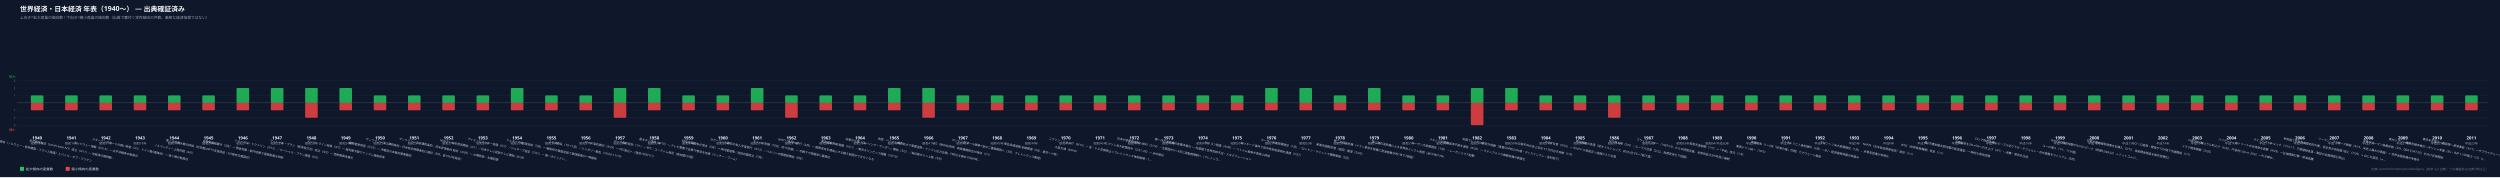
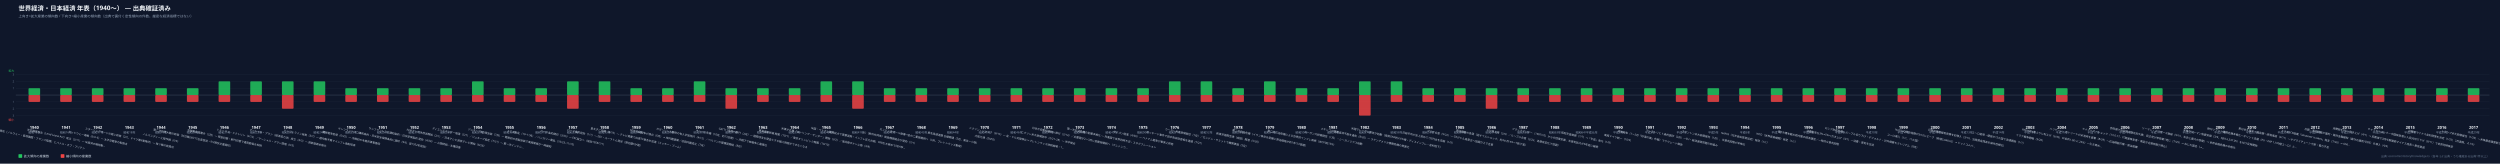
- <svg xmlns="http://www.w3.org/2000/svg" width="8750" height="620" viewBox="0 0 8750 620" font-family="'Hiragino Sans','Noto Sans JP',sans-serif">
-   <rect width="8750" height="620" fill="#0f172a" />
+ <svg xmlns="http://www.w3.org/2000/svg" width="9470" height="620" viewBox="0 0 9470 620" font-family="'Hiragino Sans','Noto Sans JP',sans-serif">
+   <rect width="9470" height="620" fill="#0f172a" />
  <text x="70" y="40" fill="#f1f5f9" font-size="24" font-weight="700">世界経済・日本経済 年表（1940〜） — 出典確証済み</text>
  <text x="70" y="66" fill="#94a3b8" font-size="13">上向き=拡大産業の傾向数 / 下向き=縮小産業の傾向数（出典で裏付く定性傾向の件数。厳密な経済指標ではない）</text>
-   <line x1="60" y1="360" x2="8710" y2="360" stroke="#475569" stroke-width="1.5" />
-   <line x1="60" y1="334" x2="8710" y2="334" stroke="#1e293b" stroke-width="1" />
-   <line x1="60" y1="386" x2="8710" y2="386" stroke="#1e293b" stroke-width="1" />
+   <line x1="60" y1="360" x2="9430" y2="360" stroke="#475569" stroke-width="1.5" />
+   <line x1="60" y1="334" x2="9430" y2="334" stroke="#1e293b" stroke-width="1" />
+   <line x1="60" y1="386" x2="9430" y2="386" stroke="#1e293b" stroke-width="1" />
  <text x="54" y="338" fill="#64748b" font-size="11" text-anchor="end">1</text>
  <text x="54" y="390" fill="#64748b" font-size="11" text-anchor="end">1</text>
-   <line x1="60" y1="308" x2="8710" y2="308" stroke="#1e293b" stroke-width="1" />
-   <line x1="60" y1="412" x2="8710" y2="412" stroke="#1e293b" stroke-width="1" />
+   <line x1="60" y1="308" x2="9430" y2="308" stroke="#1e293b" stroke-width="1" />
+   <line x1="60" y1="412" x2="9430" y2="412" stroke="#1e293b" stroke-width="1" />
  <text x="54" y="312" fill="#64748b" font-size="11" text-anchor="end">2</text>
  <text x="54" y="416" fill="#64748b" font-size="11" text-anchor="end">2</text>
-   <line x1="60" y1="282" x2="8710" y2="282" stroke="#1e293b" stroke-width="1" />
-   <line x1="60" y1="438" x2="8710" y2="438" stroke="#1e293b" stroke-width="1" />
+   <line x1="60" y1="282" x2="9430" y2="282" stroke="#1e293b" stroke-width="1" />
+   <line x1="60" y1="438" x2="9430" y2="438" stroke="#1e293b" stroke-width="1" />
  <text x="54" y="286" fill="#64748b" font-size="11" text-anchor="end">3</text>
  <text x="54" y="442" fill="#64748b" font-size="11" text-anchor="end">3</text>
  <text x="54" y="272" fill="#22c55e" font-size="11" text-anchor="end">拡大</text>
  <text x="54" y="458" fill="#ef4444" font-size="11" text-anchor="end">縮小</text>
  <rect x="108" y="334" width="44" height="26" rx="3" fill="#22c55e" opacity="0.85" />
  <rect x="108" y="360" width="44" height="26" rx="3" fill="#ef4444" opacity="0.85" />
  <text x="130" y="488" fill="#f1f5f9" font-size="15" font-weight="700" text-anchor="middle">1940</text>
  <text x="130" y="506" fill="#94a3b8" font-size="11" text-anchor="middle">昭和15年</text>
  <text x="130" y="526" fill="#cbd5e1" font-size="10" text-anchor="middle" transform="rotate(12 130 526)">ドイツの西欧侵攻（ノルウェー・低地諸国・フランス陥落）とバトル・オブ・ブリテン</text>
  <rect x="228" y="334" width="44" height="26" rx="3" fill="#22c55e" opacity="0.85" />
  <rect x="228" y="360" width="44" height="26" rx="3" fill="#ef4444" opacity="0.85" />
  <text x="250" y="488" fill="#f1f5f9" font-size="15" font-weight="700" text-anchor="middle">1941</text>
  <text x="250" y="506" fill="#94a3b8" font-size="11" text-anchor="middle">昭和16年</text>
  <text x="250" y="526" fill="#cbd5e1" font-size="10" text-anchor="middle" transform="rotate(12 250 526)">米武器貸与法（Lend-Lease Act）成立（3/11）— 米経済の戦時動…</text>
  <rect x="348" y="334" width="44" height="26" rx="3" fill="#22c55e" opacity="0.85" />
  <rect x="348" y="360" width="44" height="26" rx="3" fill="#ef4444" opacity="0.85" />
  <text x="370" y="488" fill="#f1f5f9" font-size="15" font-weight="700" text-anchor="middle">1942</text>
  <text x="370" y="506" fill="#94a3b8" font-size="11" text-anchor="middle">昭和17年</text>
  <text x="370" y="526" fill="#cbd5e1" font-size="10" text-anchor="middle" transform="rotate(12 370 526)">ミッドウェー海戦（6/3–6）— 太平洋戦争の転換点</text>
  <rect x="468" y="334" width="44" height="26" rx="3" fill="#22c55e" opacity="0.85" />
  <rect x="468" y="360" width="44" height="26" rx="3" fill="#ef4444" opacity="0.85" />
  <text x="490" y="488" fill="#f1f5f9" font-size="15" font-weight="700" text-anchor="middle">1943</text>
  <text x="490" y="506" fill="#94a3b8" font-size="11" text-anchor="middle">昭和18年</text>
  <text x="490" y="526" fill="#cbd5e1" font-size="10" text-anchor="middle" transform="rotate(12 490 526)">スターリングラードの戦い終結（2/2、ドイツ第6軍降伏）— 独ソ戦の転換点</text>
  <rect x="588" y="334" width="44" height="26" rx="3" fill="#22c55e" opacity="0.85" />
  <rect x="588" y="360" width="44" height="26" rx="3" fill="#ef4444" opacity="0.85" />
  <text x="610" y="488" fill="#f1f5f9" font-size="15" font-weight="700" text-anchor="middle">1944</text>
  <text x="610" y="506" fill="#94a3b8" font-size="11" text-anchor="middle">昭和19年</text>
  <text x="610" y="526" fill="#cbd5e1" font-size="10" text-anchor="middle" transform="rotate(12 610 526)">ノルマンディー上陸作戦（6/6）</text>
  <rect x="708" y="334" width="44" height="26" rx="3" fill="#22c55e" opacity="0.85" />
  <rect x="708" y="360" width="44" height="26" rx="3" fill="#ef4444" opacity="0.85" />
  <text x="730" y="488" fill="#f1f5f9" font-size="15" font-weight="700" text-anchor="middle">1945</text>
  <text x="730" y="506" fill="#94a3b8" font-size="11" text-anchor="middle">昭和20年</text>
  <text x="730" y="526" fill="#cbd5e1" font-size="10" text-anchor="middle" transform="rotate(12 730 526)">第二次世界大戦の終結（対日戦は8/15玉音放送・9/2降伏文書調印）</text>
  <rect x="828" y="308" width="44" height="52" rx="3" fill="#22c55e" opacity="0.85" />
  <rect x="828" y="360" width="44" height="26" rx="3" fill="#ef4444" opacity="0.85" />
  <text x="850" y="488" fill="#f1f5f9" font-size="15" font-weight="700" text-anchor="middle">1946</text>
  <text x="850" y="506" fill="#94a3b8" font-size="11" text-anchor="middle">昭和21年</text>
  <text x="850" y="526" fill="#cbd5e1" font-size="10" text-anchor="middle" transform="rotate(12 850 526)">金融緊急措置令（2月）— 預金封鎖・新円切替で通貨膨張を抑制</text>
  <rect x="948" y="308" width="44" height="52" rx="3" fill="#22c55e" opacity="0.85" />
  <rect x="948" y="360" width="44" height="26" rx="3" fill="#ef4444" opacity="0.85" />
  <text x="970" y="488" fill="#f1f5f9" font-size="15" font-weight="700" text-anchor="middle">1947</text>
  <text x="970" y="506" fill="#94a3b8" font-size="11" text-anchor="middle">昭和22年</text>
  <text x="970" y="526" fill="#cbd5e1" font-size="10" text-anchor="middle" transform="rotate(12 970 526)">トルーマン・ドクトリン（3/12）／マーシャル・プラン提唱（6/5）</text>
  <rect x="1068" y="308" width="44" height="52" rx="3" fill="#22c55e" opacity="0.85" />
  <rect x="1068" y="360" width="44" height="52" rx="3" fill="#ef4444" opacity="0.85" />
  <text x="1090" y="488" fill="#f1f5f9" font-size="15" font-weight="700" text-anchor="middle">1948</text>
  <text x="1090" y="506" fill="#94a3b8" font-size="11" text-anchor="middle">昭和23年</text>
  <text x="1090" y="526" fill="#cbd5e1" font-size="10" text-anchor="middle" transform="rotate(12 1090 526)">マーシャル・プラン（経済協力法）成立（4/3）— 西欧復興本格化</text>
  <rect x="1188" y="308" width="44" height="52" rx="3" fill="#22c55e" opacity="0.85" />
  <rect x="1188" y="360" width="44" height="26" rx="3" fill="#ef4444" opacity="0.85" />
  <text x="1210" y="488" fill="#f1f5f9" font-size="15" font-weight="700" text-anchor="middle">1949</text>
  <text x="1210" y="506" fill="#94a3b8" font-size="11" text-anchor="middle">昭和24年</text>
  <text x="1210" y="526" fill="#cbd5e1" font-size="10" text-anchor="middle" transform="rotate(12 1210 526)">ドッジ・ライン発表（3/7）— 超均衡予算でインフレ強制収束</text>
  <rect x="1308" y="334" width="44" height="26" rx="3" fill="#22c55e" opacity="0.85" />
  <rect x="1308" y="360" width="44" height="26" rx="3" fill="#ef4444" opacity="0.85" />
  <text x="1330" y="488" fill="#f1f5f9" font-size="15" font-weight="700" text-anchor="middle">1950</text>
  <text x="1330" y="506" fill="#94a3b8" font-size="11" text-anchor="middle">昭和25年</text>
  <text x="1330" y="526" fill="#cbd5e1" font-size="10" text-anchor="middle" transform="rotate(12 1330 526)">朝鮮戦争勃発（6/25）— 冷戦初の本格的軍事衝突</text>
  <rect x="1428" y="334" width="44" height="26" rx="3" fill="#22c55e" opacity="0.85" />
  <rect x="1428" y="360" width="44" height="26" rx="3" fill="#ef4444" opacity="0.85" />
  <text x="1450" y="488" fill="#f1f5f9" font-size="15" font-weight="700" text-anchor="middle">1951</text>
  <text x="1450" y="506" fill="#94a3b8" font-size="11" text-anchor="middle">昭和26年</text>
  <text x="1450" y="526" fill="#cbd5e1" font-size="10" text-anchor="middle" transform="rotate(12 1450 526)">サンフランシスコ講和条約・日米安全保障条約に調印（9/8、翌1952年発効）</text>
  <rect x="1548" y="334" width="44" height="26" rx="3" fill="#22c55e" opacity="0.85" />
  <rect x="1548" y="360" width="44" height="26" rx="3" fill="#ef4444" opacity="0.85" />
  <text x="1570" y="488" fill="#f1f5f9" font-size="15" font-weight="700" text-anchor="middle">1952</text>
  <text x="1570" y="506" fill="#94a3b8" font-size="11" text-anchor="middle">昭和27年</text>
  <text x="1570" y="526" fill="#cbd5e1" font-size="10" text-anchor="middle" transform="rotate(12 1570 526)">サンフランシスコ講和条約・日米安保条約 発効（4/28）— 占領終結・主権回復</text>
  <rect x="1668" y="334" width="44" height="26" rx="3" fill="#22c55e" opacity="0.85" />
  <rect x="1668" y="360" width="44" height="26" rx="3" fill="#ef4444" opacity="0.85" />
  <text x="1690" y="488" fill="#f1f5f9" font-size="15" font-weight="700" text-anchor="middle">1953</text>
  <text x="1690" y="506" fill="#94a3b8" font-size="11" text-anchor="middle">昭和28年</text>
  <text x="1690" y="526" fill="#cbd5e1" font-size="10" text-anchor="middle" transform="rotate(12 1690 526)">NHKテレビ本放送開始（2/1）／日本テレビ民放テレビ開始（8/28）</text>
  <rect x="1788" y="308" width="44" height="52" rx="3" fill="#22c55e" opacity="0.85" />
  <rect x="1788" y="360" width="44" height="26" rx="3" fill="#ef4444" opacity="0.85" />
  <text x="1810" y="488" fill="#f1f5f9" font-size="15" font-weight="700" text-anchor="middle">1954</text>
  <text x="1810" y="506" fill="#94a3b8" font-size="11" text-anchor="middle">昭和29年</text>
  <text x="1810" y="526" fill="#cbd5e1" font-size="10" text-anchor="middle" transform="rotate(12 1810 526)">ディエンビエンフー陥落（5/7）／ジュネーブ協定（7/21）— 第一次インドシ…</text>
  <rect x="1908" y="334" width="44" height="26" rx="3" fill="#22c55e" opacity="0.85" />
  <rect x="1908" y="360" width="44" height="26" rx="3" fill="#ef4444" opacity="0.85" />
  <text x="1930" y="488" fill="#f1f5f9" font-size="15" font-weight="700" text-anchor="middle">1955</text>
  <text x="1930" y="506" fill="#94a3b8" font-size="11" text-anchor="middle">昭和30年</text>
  <text x="1930" y="526" fill="#cbd5e1" font-size="10" text-anchor="middle" transform="rotate(12 1930 526)">ジュネーブ4巨頭会談（7月）— 戦後初の首脳会談で東西緊張が一時緩和</text>
  <rect x="2028" y="334" width="44" height="26" rx="3" fill="#22c55e" opacity="0.85" />
  <rect x="2028" y="360" width="44" height="26" rx="3" fill="#ef4444" opacity="0.85" />
  <text x="2050" y="488" fill="#f1f5f9" font-size="15" font-weight="700" text-anchor="middle">1956</text>
  <text x="2050" y="506" fill="#94a3b8" font-size="11" text-anchor="middle">昭和31年</text>
  <text x="2050" y="526" fill="#cbd5e1" font-size="10" text-anchor="middle" transform="rotate(12 2050 526)">スエズ動乱（10–11月）／ハンガリー動乱（10/23–11/10）</text>
  <rect x="2148" y="308" width="44" height="52" rx="3" fill="#22c55e" opacity="0.85" />
  <rect x="2148" y="360" width="44" height="52" rx="3" fill="#ef4444" opacity="0.85" />
  <text x="2170" y="488" fill="#f1f5f9" font-size="15" font-weight="700" text-anchor="middle">1957</text>
  <text x="2170" y="506" fill="#94a3b8" font-size="11" text-anchor="middle">昭和32年</text>
  <text x="2170" y="526" fill="#cbd5e1" font-size="10" text-anchor="middle" transform="rotate(12 2170 526)">ローマ条約調印（3/25）— EEC設立へ（発効1958/1/1）</text>
  <rect x="2268" y="308" width="44" height="52" rx="3" fill="#22c55e" opacity="0.85" />
  <rect x="2268" y="360" width="44" height="26" rx="3" fill="#ef4444" opacity="0.85" />
  <text x="2290" y="488" fill="#f1f5f9" font-size="15" font-weight="700" text-anchor="middle">1958</text>
  <text x="2290" y="506" fill="#94a3b8" font-size="11" text-anchor="middle">昭和33年</text>
  <text x="2290" y="526" fill="#cbd5e1" font-size="10" text-anchor="middle" transform="rotate(12 2290 526)">ローマ条約発効（1/1）— EEC・ユーラトム発足（原加盟6か国）</text>
  <rect x="2388" y="334" width="44" height="26" rx="3" fill="#22c55e" opacity="0.85" />
  <rect x="2388" y="360" width="44" height="26" rx="3" fill="#ef4444" opacity="0.85" />
  <text x="2410" y="488" fill="#f1f5f9" font-size="15" font-weight="700" text-anchor="middle">1959</text>
  <text x="2410" y="506" fill="#94a3b8" font-size="11" text-anchor="middle">昭和34年</text>
  <text x="2410" y="526" fill="#cbd5e1" font-size="10" text-anchor="middle" transform="rotate(12 2410 526)">皇太子ご成婚（4/10）— テレビ需要で白黒TV普及を加速（ミッチー・ブーム）</text>
  <rect x="2508" y="334" width="44" height="26" rx="3" fill="#22c55e" opacity="0.85" />
  <rect x="2508" y="360" width="44" height="26" rx="3" fill="#ef4444" opacity="0.85" />
  <text x="2530" y="488" fill="#f1f5f9" font-size="15" font-weight="700" text-anchor="middle">1960</text>
  <text x="2530" y="506" fill="#94a3b8" font-size="11" text-anchor="middle">昭和35年</text>
  <text x="2530" y="526" fill="#cbd5e1" font-size="10" text-anchor="middle" transform="rotate(12 2530 526)">60年安保闘争が頂点（6月）→ 岸内閣退陣／池田内閣成立（7月）</text>
  <rect x="2628" y="308" width="44" height="52" rx="3" fill="#22c55e" opacity="0.85" />
  <rect x="2628" y="360" width="44" height="26" rx="3" fill="#ef4444" opacity="0.85" />
  <text x="2650" y="488" fill="#f1f5f9" font-size="15" font-weight="700" text-anchor="middle">1961</text>
  <text x="2650" y="506" fill="#94a3b8" font-size="11" text-anchor="middle">昭和36年</text>
  <text x="2650" y="526" fill="#cbd5e1" font-size="10" text-anchor="middle" transform="rotate(12 2650 526)">ガガーリン人類初の有人宇宙飛行（4/12）／ベルリンの壁建設開始（8月）</text>
  <rect x="2748" y="334" width="44" height="26" rx="3" fill="#22c55e" opacity="0.85" />
  <rect x="2748" y="360" width="44" height="52" rx="3" fill="#ef4444" opacity="0.85" />
  <text x="2770" y="488" fill="#f1f5f9" font-size="15" font-weight="700" text-anchor="middle">1962</text>
  <text x="2770" y="506" fill="#94a3b8" font-size="11" text-anchor="middle">昭和37年</text>
  <text x="2770" y="526" fill="#cbd5e1" font-size="10" text-anchor="middle" transform="rotate(12 2770 526)">キューバ危機（10月、約13日間）— 冷戦下で核戦争に最接近</text>
  <rect x="2868" y="334" width="44" height="26" rx="3" fill="#22c55e" opacity="0.85" />
  <rect x="2868" y="360" width="44" height="26" rx="3" fill="#ef4444" opacity="0.85" />
  <text x="2890" y="488" fill="#f1f5f9" font-size="15" font-weight="700" text-anchor="middle">1963</text>
  <text x="2890" y="506" fill="#94a3b8" font-size="11" text-anchor="middle">昭和38年</text>
  <text x="2890" y="526" fill="#cbd5e1" font-size="10" text-anchor="middle" transform="rotate(12 2890 526)">GATT11条国へ移行（2月）— 国際収支を理由とする輸入制限ができなくなる</text>
  <rect x="2988" y="334" width="44" height="26" rx="3" fill="#22c55e" opacity="0.85" />
  <rect x="2988" y="360" width="44" height="26" rx="3" fill="#ef4444" opacity="0.85" />
  <text x="3010" y="488" fill="#f1f5f9" font-size="15" font-weight="700" text-anchor="middle">1964</text>
  <text x="3010" y="506" fill="#94a3b8" font-size="11" text-anchor="middle">昭和39年</text>
  <text x="3010" y="526" fill="#cbd5e1" font-size="10" text-anchor="middle" transform="rotate(12 3010 526)">東海道新幹線 開業（10/1）／東京オリンピック開幕（10/10）</text>
  <rect x="3108" y="308" width="44" height="52" rx="3" fill="#22c55e" opacity="0.85" />
  <rect x="3108" y="360" width="44" height="26" rx="3" fill="#ef4444" opacity="0.85" />
  <text x="3130" y="488" fill="#f1f5f9" font-size="15" font-weight="700" text-anchor="middle">1965</text>
  <text x="3130" y="506" fill="#94a3b8" font-size="11" text-anchor="middle">昭和40年</text>
  <text x="3130" y="526" fill="#cbd5e1" font-size="10" text-anchor="middle" transform="rotate(12 3130 526)">米軍が北爆「ローリング・サンダー」開始（3/2）／海兵隊ダナン上陸（3/8）</text>
  <rect x="3228" y="308" width="44" height="52" rx="3" fill="#22c55e" opacity="0.85" />
  <rect x="3228" y="360" width="44" height="52" rx="3" fill="#ef4444" opacity="0.85" />
  <text x="3250" y="488" fill="#f1f5f9" font-size="15" font-weight="700" text-anchor="middle">1966</text>
  <text x="3250" y="506" fill="#94a3b8" font-size="11" text-anchor="middle">昭和41年</text>
  <text x="3250" y="526" fill="#cbd5e1" font-size="10" text-anchor="middle" transform="rotate(12 3250 526)">米国：ベトナム戦費拡大で需要過熱・インフレ圧力台頭、FRB引き締めでDJIA年…</text>
  <rect x="3348" y="334" width="44" height="26" rx="3" fill="#22c55e" opacity="0.85" />
  <rect x="3348" y="360" width="44" height="26" rx="3" fill="#ef4444" opacity="0.85" />
  <text x="3370" y="488" fill="#f1f5f9" font-size="15" font-weight="700" text-anchor="middle">1967</text>
  <text x="3370" y="506" fill="#94a3b8" font-size="11" text-anchor="middle">昭和42年</text>
  <text x="3370" y="526" fill="#cbd5e1" font-size="10" text-anchor="middle" transform="rotate(12 3370 526)">EC（欧州共同体）執政機関統合が発効（7/1）</text>
  <rect x="3468" y="334" width="44" height="26" rx="3" fill="#22c55e" opacity="0.85" />
  <rect x="3468" y="360" width="44" height="26" rx="3" fill="#ef4444" opacity="0.85" />
  <text x="3490" y="488" fill="#f1f5f9" font-size="15" font-weight="700" text-anchor="middle">1968</text>
  <text x="3490" y="506" fill="#94a3b8" font-size="11" text-anchor="middle">昭和43年</text>
  <text x="3490" y="526" fill="#cbd5e1" font-size="10" text-anchor="middle" transform="rotate(12 3490 526)">ロンドン金プール崩壊→金の二重価格制へ（3月、ブレトンウッズ動揺）</text>
  <rect x="3588" y="334" width="44" height="26" rx="3" fill="#22c55e" opacity="0.85" />
  <rect x="3588" y="360" width="44" height="26" rx="3" fill="#ef4444" opacity="0.85" />
  <text x="3610" y="488" fill="#f1f5f9" font-size="15" font-weight="700" text-anchor="middle">1969</text>
  <text x="3610" y="506" fill="#94a3b8" font-size="11" text-anchor="middle">昭和44年</text>
  <text x="3610" y="526" fill="#cbd5e1" font-size="10" text-anchor="middle" transform="rotate(12 3610 526)">東名高速道路 全線開通（5月、東京〜小牧）</text>
  <rect x="3708" y="334" width="44" height="26" rx="3" fill="#22c55e" opacity="0.85" />
  <rect x="3708" y="360" width="44" height="26" rx="3" fill="#ef4444" opacity="0.85" />
  <text x="3730" y="488" fill="#f1f5f9" font-size="15" font-weight="700" text-anchor="middle">1970</text>
  <text x="3730" y="506" fill="#94a3b8" font-size="11" text-anchor="middle">昭和45年</text>
  <text x="3730" y="526" fill="#cbd5e1" font-size="10" text-anchor="middle" transform="rotate(12 3730 526)">大阪万博（EXPO\</text>
  <rect x="3828" y="334" width="44" height="26" rx="3" fill="#22c55e" opacity="0.85" />
  <rect x="3828" y="360" width="44" height="26" rx="3" fill="#ef4444" opacity="0.85" />
  <text x="3850" y="488" fill="#f1f5f9" font-size="15" font-weight="700" text-anchor="middle">1971</text>
  <text x="3850" y="506" fill="#94a3b8" font-size="11" text-anchor="middle">昭和46年</text>
  <text x="3850" y="526" fill="#cbd5e1" font-size="10" text-anchor="middle" transform="rotate(12 3850 526)">ニクソン・ショック（8/15）— 金・ドル交換停止＝ブレトンウッズ体制崩壊・1…</text>
  <rect x="3948" y="334" width="44" height="26" rx="3" fill="#22c55e" opacity="0.85" />
  <rect x="3948" y="360" width="44" height="26" rx="3" fill="#ef4444" opacity="0.85" />
  <text x="3970" y="488" fill="#f1f5f9" font-size="15" font-weight="700" text-anchor="middle">1972</text>
  <text x="3970" y="506" fill="#94a3b8" font-size="11" text-anchor="middle">昭和47年</text>
  <text x="3970" y="526" fill="#cbd5e1" font-size="10" text-anchor="middle" transform="rotate(12 3970 526)">ニクソン米大統領訪中（2/21–28）— 米中接近</text>
  <rect x="4068" y="334" width="44" height="26" rx="3" fill="#22c55e" opacity="0.85" />
  <rect x="4068" y="360" width="44" height="26" rx="3" fill="#ef4444" opacity="0.85" />
  <text x="4090" y="488" fill="#f1f5f9" font-size="15" font-weight="700" text-anchor="middle">1973</text>
  <text x="4090" y="506" fill="#94a3b8" font-size="11" text-anchor="middle">昭和48年</text>
  <text x="4090" y="526" fill="#cbd5e1" font-size="10" text-anchor="middle" transform="rotate(12 4090 526)">日本が変動相場制へ移行（2/14）／主要国が2〜3月に変動相場制へ（ブレトンウ…</text>
  <rect x="4188" y="334" width="44" height="26" rx="3" fill="#22c55e" opacity="0.85" />
  <rect x="4188" y="360" width="44" height="26" rx="3" fill="#ef4444" opacity="0.85" />
  <text x="4210" y="488" fill="#f1f5f9" font-size="15" font-weight="700" text-anchor="middle">1974</text>
  <text x="4210" y="506" fill="#94a3b8" font-size="11" text-anchor="middle">昭和49年</text>
  <text x="4210" y="526" fill="#cbd5e1" font-size="10" text-anchor="middle" transform="rotate(12 4210 526)">第一次石油危機の影響本格化 — 先進国で世界同時不況・スタグフレーション</text>
  <rect x="4308" y="334" width="44" height="26" rx="3" fill="#22c55e" opacity="0.85" />
  <rect x="4308" y="360" width="44" height="26" rx="3" fill="#ef4444" opacity="0.85" />
  <text x="4330" y="488" fill="#f1f5f9" font-size="15" font-weight="700" text-anchor="middle">1975</text>
  <text x="4330" y="506" fill="#94a3b8" font-size="11" text-anchor="middle">昭和50年</text>
  <text x="4330" y="526" fill="#cbd5e1" font-size="10" text-anchor="middle" transform="rotate(12 4330 526)">サイゴン陥落（4/30）— ベトナム戦争が事実上終結</text>
  <rect x="4428" y="308" width="44" height="52" rx="3" fill="#22c55e" opacity="0.85" />
  <rect x="4428" y="360" width="44" height="26" rx="3" fill="#ef4444" opacity="0.85" />
  <text x="4450" y="488" fill="#f1f5f9" font-size="15" font-weight="700" text-anchor="middle">1976</text>
  <text x="4450" y="506" fill="#94a3b8" font-size="11" text-anchor="middle">昭和51年</text>
  <text x="4450" y="526" fill="#cbd5e1" font-size="10" text-anchor="middle" transform="rotate(12 4450 526)">ロッキード事件で田中角栄前首相を逮捕（7/27）</text>
  <rect x="4548" y="308" width="44" height="52" rx="3" fill="#22c55e" opacity="0.85" />
  <rect x="4548" y="360" width="44" height="26" rx="3" fill="#ef4444" opacity="0.85" />
  <text x="4570" y="488" fill="#f1f5f9" font-size="15" font-weight="700" text-anchor="middle">1977</text>
  <text x="4570" y="506" fill="#94a3b8" font-size="11" text-anchor="middle">昭和52年</text>
  <text x="4570" y="526" fill="#cbd5e1" font-size="10" text-anchor="middle" transform="rotate(12 4570 526)">カーター米大統領就任（1月）／ロンドン・サミットで機関車論（5月）</text>
  <rect x="4668" y="334" width="44" height="26" rx="3" fill="#22c55e" opacity="0.85" />
  <rect x="4668" y="360" width="44" height="26" rx="3" fill="#ef4444" opacity="0.85" />
  <text x="4690" y="488" fill="#f1f5f9" font-size="15" font-weight="700" text-anchor="middle">1978</text>
  <text x="4690" y="506" fill="#94a3b8" font-size="11" text-anchor="middle">昭和53年</text>
  <text x="4690" y="526" fill="#cbd5e1" font-size="10" text-anchor="middle" transform="rotate(12 4690 526)">新東京国際空港（成田）開港（5/20）</text>
  <rect x="4788" y="308" width="44" height="52" rx="3" fill="#22c55e" opacity="0.85" />
  <rect x="4788" y="360" width="44" height="26" rx="3" fill="#ef4444" opacity="0.85" />
  <text x="4810" y="488" fill="#f1f5f9" font-size="15" font-weight="700" text-anchor="middle">1979</text>
  <text x="4810" y="506" fill="#94a3b8" font-size="11" text-anchor="middle">昭和54年</text>
  <text x="4810" y="526" fill="#cbd5e1" font-size="10" text-anchor="middle" transform="rotate(12 4810 526)">第二次石油危機（イラン革命を契機に原油価格が約1年で2倍超）</text>
  <rect x="4908" y="334" width="44" height="26" rx="3" fill="#22c55e" opacity="0.85" />
  <rect x="4908" y="360" width="44" height="26" rx="3" fill="#ef4444" opacity="0.85" />
  <text x="4930" y="488" fill="#f1f5f9" font-size="15" font-weight="700" text-anchor="middle">1980</text>
  <text x="4930" y="506" fill="#94a3b8" font-size="11" text-anchor="middle">昭和55年</text>
  <text x="4930" y="526" fill="#cbd5e1" font-size="10" text-anchor="middle" transform="rotate(12 4930 526)">第二次石油危機による世界的インフレ再燃（米CPI約13%）</text>
  <rect x="5028" y="334" width="44" height="26" rx="3" fill="#22c55e" opacity="0.85" />
  <rect x="5028" y="360" width="44" height="26" rx="3" fill="#ef4444" opacity="0.85" />
  <text x="5050" y="488" fill="#f1f5f9" font-size="15" font-weight="700" text-anchor="middle">1981</text>
  <text x="5050" y="506" fill="#94a3b8" font-size="11" text-anchor="middle">昭和56年</text>
  <text x="5050" y="526" fill="#cbd5e1" font-size="10" text-anchor="middle" transform="rotate(12 5050 526)">レーガン大統領就任（1月）・レーガノミクス始動</text>
  <rect x="5148" y="308" width="44" height="52" rx="3" fill="#22c55e" opacity="0.85" />
  <rect x="5148" y="360" width="44" height="78" rx="3" fill="#ef4444" opacity="0.85" />
  <text x="5170" y="488" fill="#f1f5f9" font-size="15" font-weight="700" text-anchor="middle">1982</text>
  <text x="5170" y="506" fill="#94a3b8" font-size="11" text-anchor="middle">昭和57年</text>
  <text x="5170" y="526" fill="#cbd5e1" font-size="10" text-anchor="middle" transform="rotate(12 5170 526)">メキシコが債務返済不能を通告（8/20）— ラテンアメリカ債務危機の表面化</text>
  <rect x="5268" y="308" width="44" height="52" rx="3" fill="#22c55e" opacity="0.85" />
  <rect x="5268" y="360" width="44" height="26" rx="3" fill="#ef4444" opacity="0.85" />
  <text x="5290" y="488" fill="#f1f5f9" font-size="15" font-weight="700" text-anchor="middle">1983</text>
  <text x="5290" y="506" fill="#94a3b8" font-size="11" text-anchor="middle">昭和58年</text>
  <text x="5290" y="526" fill="#cbd5e1" font-size="10" text-anchor="middle" transform="rotate(12 5290 526)">米国でレーガン景気が始動（実質GNP約3.6%増・ディスインフレ・金利低下）</text>
  <rect x="5388" y="334" width="44" height="26" rx="3" fill="#22c55e" opacity="0.85" />
  <rect x="5388" y="360" width="44" height="26" rx="3" fill="#ef4444" opacity="0.85" />
  <text x="5410" y="488" fill="#f1f5f9" font-size="15" font-weight="700" text-anchor="middle">1984</text>
  <text x="5410" y="506" fill="#94a3b8" font-size="11" text-anchor="middle">昭和59年</text>
  <text x="5410" y="526" fill="#cbd5e1" font-size="10" text-anchor="middle" transform="rotate(12 5410 526)">日経平均が史上初めて1万円台を突破（1/9）</text>
  <rect x="5508" y="334" width="44" height="26" rx="3" fill="#22c55e" opacity="0.85" />
  <rect x="5508" y="360" width="44" height="26" rx="3" fill="#ef4444" opacity="0.85" />
  <text x="5530" y="488" fill="#f1f5f9" font-size="15" font-weight="700" text-anchor="middle">1985</text>
  <text x="5530" y="506" fill="#94a3b8" font-size="11" text-anchor="middle">昭和60年</text>
  <text x="5530" y="526" fill="#cbd5e1" font-size="10" text-anchor="middle" transform="rotate(12 5530 526)">プラザ合意（9/22）— G5がドル高是正へ協調介入で合意</text>
  <rect x="5628" y="334" width="44" height="26" rx="3" fill="#22c55e" opacity="0.85" />
  <rect x="5628" y="360" width="44" height="52" rx="3" fill="#ef4444" opacity="0.85" />
  <text x="5650" y="488" fill="#f1f5f9" font-size="15" font-weight="700" text-anchor="middle">1986</text>
  <text x="5650" y="506" fill="#94a3b8" font-size="11" text-anchor="middle">昭和61年</text>
  <text x="5650" y="526" fill="#cbd5e1" font-size="10" text-anchor="middle" transform="rotate(12 5650 526)">原油価格の急落（逆オイルショック、約4か月で6〜7割下落）</text>
  <rect x="5748" y="334" width="44" height="26" rx="3" fill="#22c55e" opacity="0.85" />
  <rect x="5748" y="360" width="44" height="26" rx="3" fill="#ef4444" opacity="0.85" />
  <text x="5770" y="488" fill="#f1f5f9" font-size="15" font-weight="700" text-anchor="middle">1987</text>
  <text x="5770" y="506" fill="#94a3b8" font-size="11" text-anchor="middle">昭和62年</text>
  <text x="5770" y="526" fill="#cbd5e1" font-size="10" text-anchor="middle" transform="rotate(12 5770 526)">NTT株上場（2/9）／ルーブル合意（2/22、為替安定化で協調）</text>
  <rect x="5868" y="334" width="44" height="26" rx="3" fill="#22c55e" opacity="0.85" />
  <rect x="5868" y="360" width="44" height="26" rx="3" fill="#ef4444" opacity="0.85" />
  <text x="5890" y="488" fill="#f1f5f9" font-size="15" font-weight="700" text-anchor="middle">1988</text>
  <text x="5890" y="506" fill="#94a3b8" font-size="11" text-anchor="middle">昭和63年</text>
  <text x="5890" y="526" fill="#cbd5e1" font-size="10" text-anchor="middle" transform="rotate(12 5890 526)">ブラックマンデー（1987/10）からの回復定着、米景気拡大が6年目に継続</text>
  <rect x="5988" y="334" width="44" height="26" rx="3" fill="#22c55e" opacity="0.85" />
  <rect x="5988" y="360" width="44" height="26" rx="3" fill="#ef4444" opacity="0.85" />
  <text x="6010" y="488" fill="#f1f5f9" font-size="15" font-weight="700" text-anchor="middle">1989</text>
  <text x="6010" y="506" fill="#94a3b8" font-size="11" text-anchor="middle">昭和64/平成元年</text>
  <text x="6010" y="526" fill="#cbd5e1" font-size="10" text-anchor="middle" transform="rotate(12 6010 526)">昭和天皇崩御（1/7）→「平成」改元（1/8）</text>
  <rect x="6108" y="334" width="44" height="26" rx="3" fill="#22c55e" opacity="0.85" />
  <rect x="6108" y="360" width="44" height="26" rx="3" fill="#ef4444" opacity="0.85" />
  <text x="6130" y="488" fill="#f1f5f9" font-size="15" font-weight="700" text-anchor="middle">1990</text>
  <text x="6130" y="506" fill="#94a3b8" font-size="11" text-anchor="middle">平成2年</text>
  <text x="6130" y="526" fill="#cbd5e1" font-size="10" text-anchor="middle" transform="rotate(12 6130 526)">東西ドイツ統一（10/3）</text>
  <rect x="6228" y="334" width="44" height="26" rx="3" fill="#22c55e" opacity="0.85" />
  <rect x="6228" y="360" width="44" height="26" rx="3" fill="#ef4444" opacity="0.85" />
  <text x="6250" y="488" fill="#f1f5f9" font-size="15" font-weight="700" text-anchor="middle">1991</text>
  <text x="6250" y="506" fill="#94a3b8" font-size="11" text-anchor="middle">平成3年</text>
  <text x="6250" y="526" fill="#cbd5e1" font-size="10" text-anchor="middle" transform="rotate(12 6250 526)">湾岸戦争（1〜2月「砂漠の嵐」作戦）でクウェート解放</text>
  <rect x="6348" y="334" width="44" height="26" rx="3" fill="#22c55e" opacity="0.85" />
  <rect x="6348" y="360" width="44" height="26" rx="3" fill="#ef4444" opacity="0.85" />
  <text x="6370" y="488" fill="#f1f5f9" font-size="15" font-weight="700" text-anchor="middle">1992</text>
  <text x="6370" y="506" fill="#94a3b8" font-size="11" text-anchor="middle">平成4年</text>
  <text x="6370" y="526" fill="#cbd5e1" font-size="10" text-anchor="middle" transform="rotate(12 6370 526)">マーストリヒト条約調印（2月）—EU・経済通貨同盟の枠組み</text>
  <rect x="6468" y="334" width="44" height="26" rx="3" fill="#22c55e" opacity="0.85" />
  <rect x="6468" y="360" width="44" height="26" rx="3" fill="#ef4444" opacity="0.85" />
  <text x="6490" y="488" fill="#f1f5f9" font-size="15" font-weight="700" text-anchor="middle">1993</text>
  <text x="6490" y="506" fill="#94a3b8" font-size="11" text-anchor="middle">平成5年</text>
  <text x="6490" y="526" fill="#cbd5e1" font-size="10" text-anchor="middle" transform="rotate(12 6490 526)">クリントン米大統領就任（1月）、米景気回復が本格化</text>
  <rect x="6588" y="334" width="44" height="26" rx="3" fill="#22c55e" opacity="0.85" />
  <rect x="6588" y="360" width="44" height="26" rx="3" fill="#ef4444" opacity="0.85" />
  <text x="6610" y="488" fill="#f1f5f9" font-size="15" font-weight="700" text-anchor="middle">1994</text>
  <text x="6610" y="506" fill="#94a3b8" font-size="11" text-anchor="middle">平成6年</text>
  <text x="6610" y="526" fill="#cbd5e1" font-size="10" text-anchor="middle" transform="rotate(12 6610 526)">NAFTA（北米自由貿易協定）発効（1/1）</text>
  <rect x="6708" y="334" width="44" height="26" rx="3" fill="#22c55e" opacity="0.85" />
  <rect x="6708" y="360" width="44" height="26" rx="3" fill="#ef4444" opacity="0.85" />
  <text x="6730" y="488" fill="#f1f5f9" font-size="15" font-weight="700" text-anchor="middle">1995</text>
  <text x="6730" y="506" fill="#94a3b8" font-size="11" text-anchor="middle">平成7年</text>
  <text x="6730" y="526" fill="#cbd5e1" font-size="10" text-anchor="middle" transform="rotate(12 6730 526)">WTO（世界貿易機関）発足（1/1）</text>
  <rect x="6828" y="334" width="44" height="26" rx="3" fill="#22c55e" opacity="0.85" />
  <rect x="6828" y="360" width="44" height="26" rx="3" fill="#ef4444" opacity="0.85" />
  <text x="6850" y="488" fill="#f1f5f9" font-size="15" font-weight="700" text-anchor="middle">1996</text>
  <text x="6850" y="506" fill="#94a3b8" font-size="11" text-anchor="middle">平成8年</text>
  <text x="6850" y="526" fill="#cbd5e1" font-size="10" text-anchor="middle" transform="rotate(12 6850 526)">第1次橋本龍太郎内閣の経済運営／一時的な景気回復</text>
  <rect x="6948" y="334" width="44" height="26" rx="3" fill="#22c55e" opacity="0.85" />
  <rect x="6948" y="360" width="44" height="26" rx="3" fill="#ef4444" opacity="0.85" />
  <text x="6970" y="488" fill="#f1f5f9" font-size="15" font-weight="700" text-anchor="middle">1997</text>
  <text x="6970" y="506" fill="#94a3b8" font-size="11" text-anchor="middle">平成9年</text>
  <text x="6970" y="526" fill="#cbd5e1" font-size="10" text-anchor="middle" transform="rotate(12 6970 526)">消費税率を3%→5%へ引き上げ（4/1）—消費・景気を圧迫</text>
  <rect x="7068" y="334" width="44" height="26" rx="3" fill="#22c55e" opacity="0.85" />
  <rect x="7068" y="360" width="44" height="26" rx="3" fill="#ef4444" opacity="0.85" />
  <text x="7090" y="488" fill="#f1f5f9" font-size="15" font-weight="700" text-anchor="middle">1998</text>
  <text x="7090" y="506" fill="#94a3b8" font-size="11" text-anchor="middle">平成10年</text>
  <text x="7090" y="526" fill="#cbd5e1" font-size="10" text-anchor="middle" transform="rotate(12 7090 526)">ロシア財政危機—ルーブル切り下げ・デフォルト・対外債務モラトリアム（8月）</text>
  <rect x="7188" y="334" width="44" height="26" rx="3" fill="#22c55e" opacity="0.85" />
  <rect x="7188" y="360" width="44" height="26" rx="3" fill="#ef4444" opacity="0.85" />
  <text x="7210" y="488" fill="#f1f5f9" font-size="15" font-weight="700" text-anchor="middle">1999</text>
  <text x="7210" y="506" fill="#94a3b8" font-size="11" text-anchor="middle">平成11年</text>
  <text x="7210" y="526" fill="#cbd5e1" font-size="10" text-anchor="middle" transform="rotate(12 7210 526)">ユーロ導入（1/1、11か国）</text>
  <rect x="7308" y="334" width="44" height="26" rx="3" fill="#22c55e" opacity="0.85" />
  <rect x="7308" y="360" width="44" height="26" rx="3" fill="#ef4444" opacity="0.85" />
  <text x="7330" y="488" fill="#f1f5f9" font-size="15" font-weight="700" text-anchor="middle">2000</text>
  <text x="7330" y="506" fill="#94a3b8" font-size="11" text-anchor="middle">平成12年</text>
  <text x="7330" y="526" fill="#cbd5e1" font-size="10" text-anchor="middle" transform="rotate(12 7330 526)">NASDAQ総合指数が3/10にピーク（終値5,048.62）→ ドットコムバ…</text>
  <rect x="7428" y="334" width="44" height="26" rx="3" fill="#22c55e" opacity="0.85" />
  <rect x="7428" y="360" width="44" height="26" rx="3" fill="#ef4444" opacity="0.85" />
  <text x="7450" y="488" fill="#f1f5f9" font-size="15" font-weight="700" text-anchor="middle">2001</text>
  <text x="7450" y="506" fill="#94a3b8" font-size="11" text-anchor="middle">平成13年</text>
  <text x="7450" y="526" fill="#cbd5e1" font-size="10" text-anchor="middle" transform="rotate(12 7450 526)">日銀が量的緩和政策を初導入（3/19、当座預金残高を操作目標化）</text>
  <rect x="7548" y="334" width="44" height="26" rx="3" fill="#22c55e" opacity="0.85" />
  <rect x="7548" y="360" width="44" height="26" rx="3" fill="#ef4444" opacity="0.85" />
  <text x="7570" y="488" fill="#f1f5f9" font-size="15" font-weight="700" text-anchor="middle">2002</text>
  <text x="7570" y="506" fill="#94a3b8" font-size="11" text-anchor="middle">平成14年</text>
  <text x="7570" y="526" fill="#cbd5e1" font-size="10" text-anchor="middle" transform="rotate(12 7570 526)">ユーロ紙幣・硬貨が12か国で流通開始（1/1）</text>
  <rect x="7668" y="334" width="44" height="26" rx="3" fill="#22c55e" opacity="0.85" />
  <rect x="7668" y="360" width="44" height="26" rx="3" fill="#ef4444" opacity="0.85" />
  <text x="7690" y="488" fill="#f1f5f9" font-size="15" font-weight="700" text-anchor="middle">2003</text>
  <text x="7690" y="506" fill="#94a3b8" font-size="11" text-anchor="middle">平成15年</text>
  <text x="7690" y="526" fill="#cbd5e1" font-size="10" text-anchor="middle" transform="rotate(12 7690 526)">イラク戦争開戦（3/20）</text>
  <rect x="7788" y="334" width="44" height="26" rx="3" fill="#22c55e" opacity="0.85" />
  <rect x="7788" y="360" width="44" height="26" rx="3" fill="#ef4444" opacity="0.85" />
  <text x="7810" y="488" fill="#f1f5f9" font-size="15" font-weight="700" text-anchor="middle">2004</text>
  <text x="7810" y="506" fill="#94a3b8" font-size="11" text-anchor="middle">平成16年</text>
  <text x="7810" y="526" fill="#cbd5e1" font-size="10" text-anchor="middle" transform="rotate(12 7810 526)">FRBが約4年ぶりに利上げ（6/30、FF金利1.00→1.25%）—引き締め…</text>
  <rect x="7908" y="334" width="44" height="26" rx="3" fill="#22c55e" opacity="0.85" />
  <rect x="7908" y="360" width="44" height="26" rx="3" fill="#ef4444" opacity="0.85" />
  <text x="7930" y="488" fill="#f1f5f9" font-size="15" font-weight="700" text-anchor="middle">2005</text>
  <text x="7930" y="506" fill="#94a3b8" font-size="11" text-anchor="middle">平成17年</text>
  <text x="7930" y="526" fill="#cbd5e1" font-size="10" text-anchor="middle" transform="rotate(12 7930 526)">ハリケーン・カトリーナが米湾岸を直撃（8/29）—石油精製打撃・原油高騰</text>
  <rect x="8028" y="334" width="44" height="26" rx="3" fill="#22c55e" opacity="0.85" />
  <rect x="8028" y="360" width="44" height="26" rx="3" fill="#ef4444" opacity="0.85" />
  <text x="8050" y="488" fill="#f1f5f9" font-size="15" font-weight="700" text-anchor="middle">2006</text>
  <text x="8050" y="506" fill="#94a3b8" font-size="11" text-anchor="middle">平成18年</text>
  <text x="8050" y="526" fill="#cbd5e1" font-size="10" text-anchor="middle" transform="rotate(12 8050 526)">ライブドア・ショック（1/16-17、IT関連株急落・東証が全銘柄取引停止）</text>
  <rect x="8148" y="334" width="44" height="26" rx="3" fill="#22c55e" opacity="0.85" />
  <rect x="8148" y="360" width="44" height="26" rx="3" fill="#ef4444" opacity="0.85" />
  <text x="8170" y="488" fill="#f1f5f9" font-size="15" font-weight="700" text-anchor="middle">2007</text>
  <text x="8170" y="506" fill="#94a3b8" font-size="11" text-anchor="middle">平成19年</text>
  <text x="8170" y="526" fill="#cbd5e1" font-size="10" text-anchor="middle" transform="rotate(12 8170 526)">参院選で自民党が歴史的大敗、民主党が参院第1党に（7/29）→ ねじれ国会（→…</text>
  <rect x="8268" y="334" width="44" height="26" rx="3" fill="#22c55e" opacity="0.85" />
  <rect x="8268" y="360" width="44" height="26" rx="3" fill="#ef4444" opacity="0.85" />
  <text x="8290" y="488" fill="#f1f5f9" font-size="15" font-weight="700" text-anchor="middle">2008</text>
  <text x="8290" y="506" fill="#94a3b8" font-size="11" text-anchor="middle">平成20年</text>
  <text x="8290" y="526" fill="#cbd5e1" font-size="10" text-anchor="middle" transform="rotate(12 8290 526)">リーマン・ブラザーズ破綻（9/15、米史上最大の倒産）→ 世界金融危機の本格化</text>
  <rect x="8388" y="334" width="44" height="26" rx="3" fill="#22c55e" opacity="0.85" />
  <rect x="8388" y="360" width="44" height="26" rx="3" fill="#ef4444" opacity="0.85" />
  <text x="8410" y="488" fill="#f1f5f9" font-size="15" font-weight="700" text-anchor="middle">2009</text>
  <text x="8410" y="506" fill="#94a3b8" font-size="11" text-anchor="middle">平成21年</text>
  <text x="8410" y="526" fill="#cbd5e1" font-size="10" text-anchor="middle" transform="rotate(12 8410 526)">米株がリーマン後最安値（3/9、DJIA 6,547.05）を付け反発開始</text>
  <rect x="8508" y="334" width="44" height="26" rx="3" fill="#22c55e" opacity="0.85" />
  <rect x="8508" y="360" width="44" height="26" rx="3" fill="#ef4444" opacity="0.85" />
  <text x="8530" y="488" fill="#f1f5f9" font-size="15" font-weight="700" text-anchor="middle">2010</text>
  <text x="8530" y="506" fill="#94a3b8" font-size="11" text-anchor="middle">平成22年</text>
  <text x="8530" y="526" fill="#cbd5e1" font-size="10" text-anchor="middle" transform="rotate(12 8530 526)">欧州ソブリン債務危機本格化—ギリシャ支援（EU・IMF 1,100億ユーロ）と…</text>
  <rect x="8628" y="334" width="44" height="26" rx="3" fill="#22c55e" opacity="0.85" />
  <rect x="8628" y="360" width="44" height="26" rx="3" fill="#ef4444" opacity="0.85" />
  <text x="8650" y="488" fill="#f1f5f9" font-size="15" font-weight="700" text-anchor="middle">2011</text>
  <text x="8650" y="506" fill="#94a3b8" font-size="11" text-anchor="middle">平成23年</text>
  <text x="8650" y="526" fill="#cbd5e1" font-size="10" text-anchor="middle" transform="rotate(12 8650 526)">東日本大震災・福島第一原発事故（3/11）—サプライチェーン寸断・電力不足</text>
+   <rect x="8748" y="334" width="44" height="26" rx="3" fill="#22c55e" opacity="0.85" />
+   <rect x="8748" y="360" width="44" height="26" rx="3" fill="#ef4444" opacity="0.85" />
+   <text x="8770" y="488" fill="#f1f5f9" font-size="15" font-weight="700" text-anchor="middle">2012</text>
+   <text x="8770" y="506" fill="#94a3b8" font-size="11" text-anchor="middle">平成24年</text>
+   <text x="8770" y="526" fill="#cbd5e1" font-size="10" text-anchor="middle" transform="rotate(12 8770 526)">ドラギECB総裁「whatever it takes」発言（7/26）→ OM…</text>
+   <rect x="8868" y="334" width="44" height="26" rx="3" fill="#22c55e" opacity="0.85" />
+   <rect x="8868" y="360" width="44" height="26" rx="3" fill="#ef4444" opacity="0.85" />
+   <text x="8890" y="488" fill="#f1f5f9" font-size="15" font-weight="700" text-anchor="middle">2013</text>
+   <text x="8890" y="506" fill="#94a3b8" font-size="11" text-anchor="middle">平成25年</text>
+   <text x="8890" y="526" fill="#cbd5e1" font-size="10" text-anchor="middle" transform="rotate(12 8890 526)">日銀・黒田総裁が量的・質的金融緩和（異次元緩和/QQE）を導入（4/4）</text>
+   <rect x="8988" y="334" width="44" height="26" rx="3" fill="#22c55e" opacity="0.85" />
+   <rect x="8988" y="360" width="44" height="26" rx="3" fill="#ef4444" opacity="0.85" />
+   <text x="9010" y="488" fill="#f1f5f9" font-size="15" font-weight="700" text-anchor="middle">2014</text>
+   <text x="9010" y="506" fill="#94a3b8" font-size="11" text-anchor="middle">平成26年</text>
+   <text x="9010" y="526" fill="#cbd5e1" font-size="10" text-anchor="middle" transform="rotate(12 9010 526)">消費税を8%へ引き上げ（4/1）→ 反動減で2四半期連続マイナス成長＝景気後退</text>
+   <rect x="9108" y="334" width="44" height="26" rx="3" fill="#22c55e" opacity="0.85" />
+   <rect x="9108" y="360" width="44" height="26" rx="3" fill="#ef4444" opacity="0.85" />
+   <text x="9130" y="488" fill="#f1f5f9" font-size="15" font-weight="700" text-anchor="middle">2015</text>
+   <text x="9130" y="506" fill="#94a3b8" font-size="11" text-anchor="middle">平成27年</text>
+   <text x="9130" y="526" fill="#cbd5e1" font-size="10" text-anchor="middle" transform="rotate(12 9130 526)">チャイナショック—中国株急落と人民元切り下げ（8/11）で世界同時株安</text>
+   <rect x="9228" y="334" width="44" height="26" rx="3" fill="#22c55e" opacity="0.85" />
+   <rect x="9228" y="360" width="44" height="26" rx="3" fill="#ef4444" opacity="0.85" />
+   <text x="9250" y="488" fill="#f1f5f9" font-size="15" font-weight="700" text-anchor="middle">2016</text>
+   <text x="9250" y="506" fill="#94a3b8" font-size="11" text-anchor="middle">平成28年</text>
+   <text x="9250" y="526" fill="#cbd5e1" font-size="10" text-anchor="middle" transform="rotate(12 9250 526)">日銀がマイナス金利政策を決定（1/29、2月適用、-0.1%）</text>
+   <rect x="9348" y="334" width="44" height="26" rx="3" fill="#22c55e" opacity="0.85" />
+   <rect x="9348" y="360" width="44" height="26" rx="3" fill="#ef4444" opacity="0.85" />
+   <text x="9370" y="488" fill="#f1f5f9" font-size="15" font-weight="700" text-anchor="middle">2017</text>
+   <text x="9370" y="506" fill="#94a3b8" font-size="11" text-anchor="middle">平成29年</text>
+   <text x="9370" y="526" fill="#cbd5e1" font-size="10" text-anchor="middle" transform="rotate(12 9370 526)">トランプ米大統領就任（1/20）—米株最高値更新が続く</text>
  <rect x="70" y="584" width="14" height="14" rx="2" fill="#22c55e" />
  <text x="90" y="596" fill="#cbd5e1" font-size="12">拡大傾向の産業数</text>
  <rect x="230" y="584" width="14" height="14" rx="2" fill="#ef4444" />
  <text x="250" y="596" fill="#cbd5e1" font-size="12">縮小傾向の産業数</text>
-   <text x="8710" y="596" fill="#64748b" font-size="11" text-anchor="end">出典: economicHistoryKnowledge.ts（各年 ≥2 出典・うち権威ある出典1件以上）</text>
+   <text x="9430" y="596" fill="#64748b" font-size="11" text-anchor="end">出典: economicHistoryKnowledge.ts（各年 ≥2 出典・うち権威ある出典1件以上）</text>
</svg>
